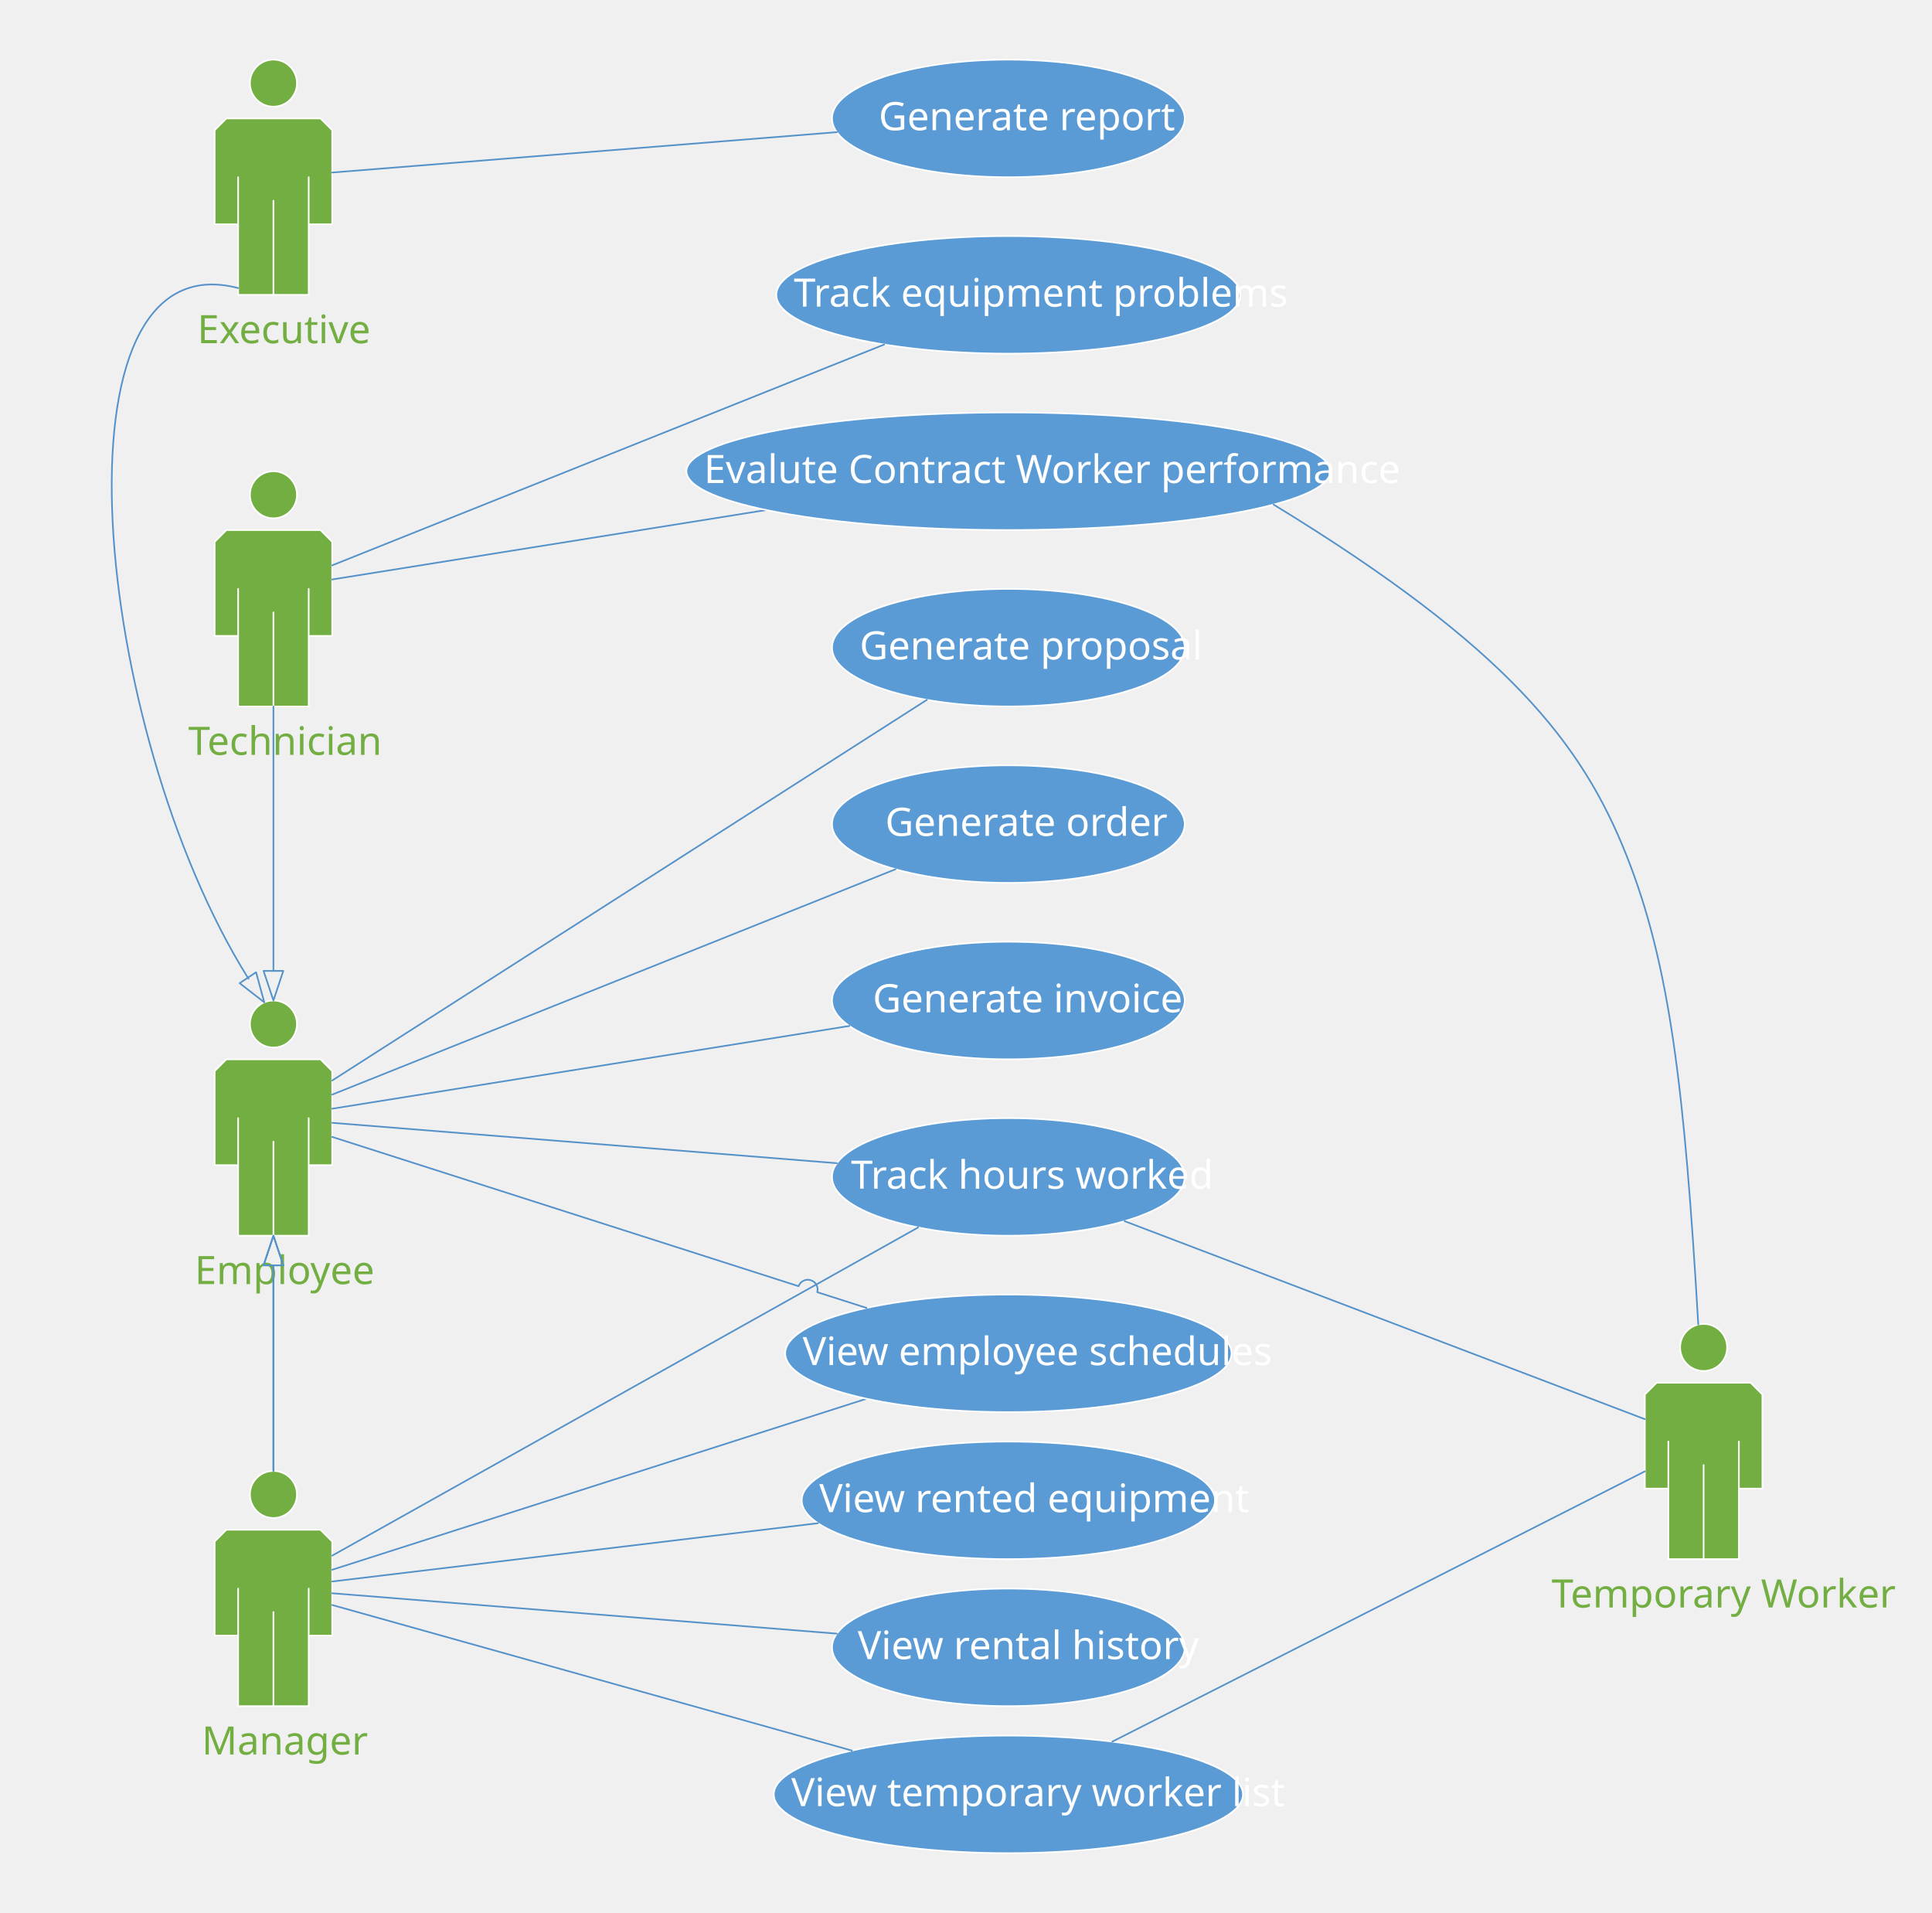
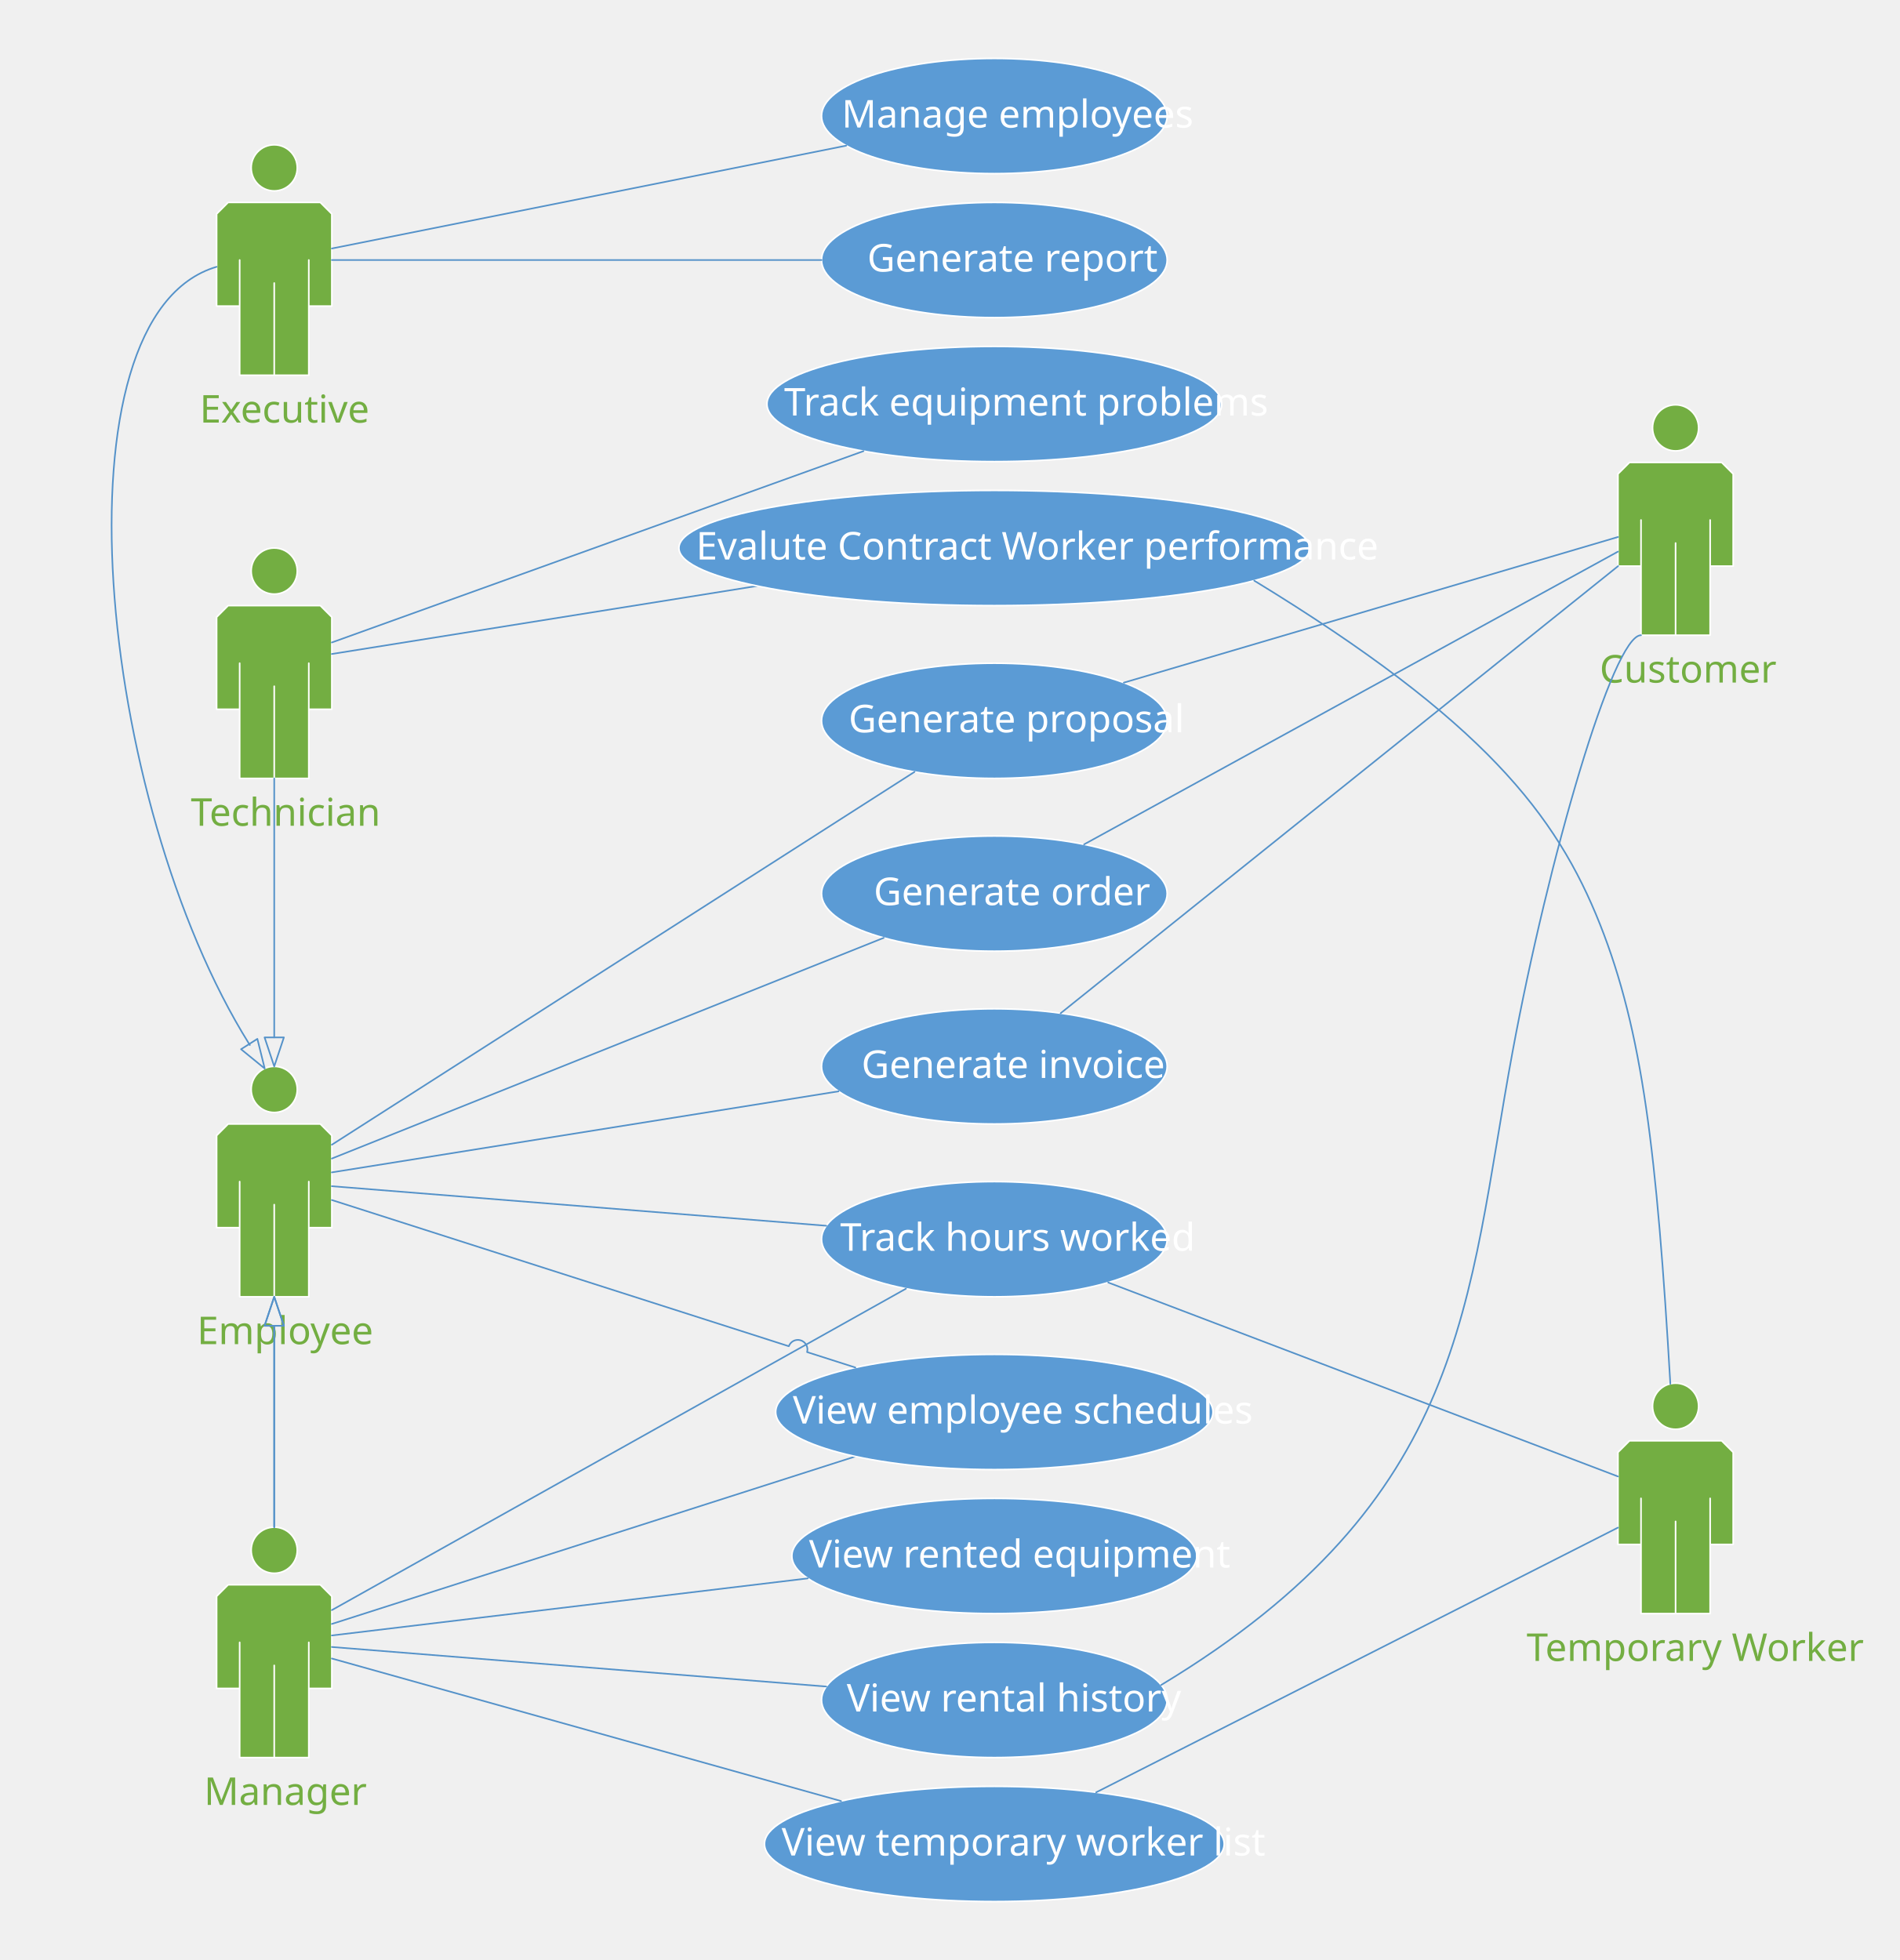
- <svg xmlns="http://www.w3.org/2000/svg" xmlns:xlink="http://www.w3.org/1999/xlink" width="8.215in" height="8.132in" viewBox="0 0 591.45 585.5" xml:space="preserve" color-interpolation-filters="sRGB" class="st9">
+ <svg xmlns="http://www.w3.org/2000/svg" xmlns:xlink="http://www.w3.org/1999/xlink" width="8.242in" height="8.507in" viewBox="0 0 593.437 612.5" xml:space="preserve" color-interpolation-filters="sRGB" class="st9">
  <style type="text/css">
	
		.st1 {fill:#73ae42;stroke:#ffffff;stroke-linecap:round;stroke-linejoin:round;stroke-width:0.5}
		.st2 {fill:#73ae42;font-family:Calibri;font-size:1em}
		.st3 {marker-end:url(#mrkr14-15);stroke:#5592c9;stroke-linecap:round;stroke-linejoin:round;stroke-width:0.5}
		.st4 {fill:#5592c9;fill-opacity:1;stroke:#5592c9;stroke-opacity:1;stroke-width:0.166}
		.st5 {fill:#5b9bd5;stroke:#ffffff;stroke-linecap:round;stroke-linejoin:round;stroke-width:0.5}
		.st6 {fill:#ffffff;font-family:Calibri;font-size:1em}
		.st7 {stroke:#5592c9;stroke-linecap:round;stroke-linejoin:round;stroke-width:0.5}
		.st8 {marker-end:url(#mrkr14-112);stroke:#5592c9;stroke-linecap:round;stroke-linejoin:round;stroke-width:0.5}
		.st9 {fill:none;fill-rule:evenodd;font-size:12px;overflow:visible;stroke-linecap:square;stroke-miterlimit:3}
	
	</style>
  <defs id="Markers">
    <g id="lend14">
      <path d="M 3 -1 L 0 0 L 3 1 L 3 -1 " style="stroke-linecap:round;stroke-linejoin:round;fill:none" />
    </g>
    <marker id="mrkr14-15" class="st4" refX="-18.12" orient="auto" markerUnits="strokeWidth" overflow="visible">
      <use xlink:href="#lend14" transform="scale(-6.04,-6.04) " />
    </marker>
    <marker id="mrkr14-112" class="st4" refX="-17.4" orient="auto" markerUnits="strokeWidth" overflow="visible">
      <use xlink:href="#lend14" transform="scale(-6.04,-6.04) " />
    </marker>
  </defs>
  <g>
-     <g id="shape1-1" transform="translate(65.6955,-207.25)">
-       <path d="M7.2 585.5 L7.2 549.5 L7.2 563.9 L0 563.9 L0 535.1 L3.6 531.5 L32.4 531.5 L36 535.1 L36 563.9 L28.8 563.9 L28.8        549.5 L28.8 585.5 L18 585.5 L18 556.7 L18 585.5 L7.2 585.5 ZM25.2 520.7 A7.2 7.2 -180 1 0 10.8 520.7 A7.2        7.2 -180 1 0 25.2 520.7 Z" class="st1" />
-       <text x="-6.1" y="600.3" class="st2">Employee</text>
+     <g id="shape1-1" transform="translate(67.6825,-207.25)">
+       <path d="M7.2 612.5 L7.2 576.5 L7.2 590.9 L0 590.9 L0 562.1 L3.6 558.5 L32.4 558.5 L36 562.1 L36 590.9 L28.8 590.9 L28.8        576.5 L28.8 612.5 L18 612.5 L18 583.7 L18 612.5 L7.2 612.5 ZM25.2 547.7 A7.2 7.2 -180 1 0 10.8 547.7 A7.2        7.2 -180 1 0 25.2 547.7 Z" class="st1" />
+       <text x="-6.1" y="627.3" class="st2">Employee</text>
    </g>
-     <g id="shape2-4" transform="translate(65.6955,-63.25)">
-       <path d="M7.2 585.5 L7.2 549.5 L7.2 563.9 L0 563.9 L0 535.1 L3.6 531.5 L32.4 531.5 L36 535.1 L36 563.9 L28.8 563.9 L28.8        549.5 L28.8 585.5 L18 585.5 L18 556.7 L18 585.5 L7.2 585.5 ZM25.2 520.7 A7.2 7.2 -180 1 0 10.8 520.7 A7.2        7.2 -180 1 0 25.2 520.7 Z" class="st1" />
-       <text x="-3.93" y="600.3" class="st2">Manager</text>
+     <g id="shape2-4" transform="translate(67.6825,-63.25)">
+       <path d="M7.2 612.5 L7.2 576.5 L7.2 590.9 L0 590.9 L0 562.1 L3.6 558.5 L32.4 558.5 L36 562.1 L36 590.9 L28.8 590.9 L28.8        576.5 L28.8 612.5 L18 612.5 L18 583.7 L18 612.5 L7.2 612.5 ZM25.2 547.7 A7.2 7.2 -180 1 0 10.8 547.7 A7.2        7.2 -180 1 0 25.2 547.7 Z" class="st1" />
+       <text x="-3.93" y="627.3" class="st2">Manager</text>
    </g>
-     <g id="shape5-7" transform="translate(65.6955,-369.25)">
-       <path d="M7.2 585.5 L7.2 549.5 L7.2 563.9 L0 563.9 L0 535.1 L3.6 531.5 L32.4 531.5 L36 535.1 L36 563.9 L28.8 563.9 L28.8        549.5 L28.8 585.5 L18 585.5 L18 556.7 L18 585.5 L7.2 585.5 ZM25.2 520.7 A7.2 7.2 -180 1 0 10.8 520.7 A7.2        7.2 -180 1 0 25.2 520.7 Z" class="st1" />
-       <text x="-8.07" y="600.3" class="st2">Technician</text>
+     <g id="shape5-7" transform="translate(67.6825,-369.25)">
+       <path d="M7.2 612.5 L7.2 576.5 L7.2 590.9 L0 590.9 L0 562.1 L3.6 558.5 L32.4 558.5 L36 562.1 L36 590.9 L28.8 590.9 L28.8        576.5 L28.8 612.5 L18 612.5 L18 583.7 L18 612.5 L7.2 612.5 ZM25.2 547.7 A7.2 7.2 -180 1 0 10.8 547.7 A7.2        7.2 -180 1 0 25.2 547.7 Z" class="st1" />
+       <text x="-8.07" y="627.3" class="st2">Technician</text>
    </g>
-     <g id="shape7-10" transform="translate(74.6955,-135.25)">
-       <path d="M9 585.5 L9 522.56" class="st3" />
+     <g id="shape7-10" transform="translate(76.6825,-135.25)">
+       <path d="M9 612.5 L9 549.56" class="st3" />
    </g>
-     <g id="shape8-16" transform="translate(74.6955,-369.25)">
-       <path d="M9 585.5 L9 666.44" class="st3" />
+     <g id="shape8-16" transform="translate(76.6825,-369.25)">
+       <path d="M9 612.5 L9 693.44" class="st3" />
    </g>
-     <g id="shape9-21" transform="translate(74.6955,-135.25)">
-       <path d="M9 585.5 L9 522.56" class="st3" />
+     <g id="shape9-21" transform="translate(76.6825,-135.25)">
+       <path d="M9 612.5 L9 549.56" class="st3" />
    </g>
-     <g id="shape10-26" transform="translate(254.696,-369.25)">
-       <ellipse cx="54" cy="567.5" rx="54" ry="18" class="st5" />
-       <text x="8.45" y="571.1" class="st6">Generate proposal</text>
+     <g id="shape10-26" transform="translate(256.683,-369.25)">
+       <ellipse cx="54" cy="594.5" rx="54" ry="18" class="st5" />
+       <text x="8.45" y="598.1" class="st6">Generate proposal</text>
    </g>
-     <g id="shape11-29" transform="translate(254.696,-315.25)">
-       <ellipse cx="54" cy="567.5" rx="54" ry="18" class="st5" />
-       <text x="16.29" y="571.1" class="st6">Generate order</text>
+     <g id="shape11-29" transform="translate(256.683,-315.25)">
+       <ellipse cx="54" cy="594.5" rx="54" ry="18" class="st5" />
+       <text x="16.29" y="598.1" class="st6">Generate order</text>
    </g>
-     <g id="shape12-32" transform="translate(254.696,-261.25)">
-       <ellipse cx="54" cy="567.5" rx="54" ry="18" class="st5" />
-       <text x="12.47" y="571.1" class="st6">Generate invoice</text>
+     <g id="shape12-32" transform="translate(256.683,-261.25)">
+       <ellipse cx="54" cy="594.5" rx="54" ry="18" class="st5" />
+       <text x="12.47" y="598.1" class="st6">Generate invoice</text>
    </g>
-     <g id="shape13-35" transform="translate(245.431,-108.25)">
-       <ellipse cx="63.264" cy="567.5" rx="63.264" ry="18" class="st5" />
-       <text x="5.36" y="571.1" class="st6">View rented equipment</text>
+     <g id="shape13-35" transform="translate(247.418,-108.25)">
+       <ellipse cx="63.264" cy="594.5" rx="63.264" ry="18" class="st5" />
+       <text x="5.36" y="598.1" class="st6">View rented equipment</text>
    </g>
-     <g id="shape14-38" transform="translate(101.696,-101.332)">
-       <path d="M0 585.42 L148.71 567.58" class="st7" />
+     <g id="shape14-38" transform="translate(103.683,-101.332)">
+       <path d="M0 612.42 L148.71 594.58" class="st7" />
    </g>
-     <g id="shape18-41" transform="translate(101.696,-254.77)">
-       <path d="M0 585.5 L182.06 468.98" class="st7" />
+     <g id="shape18-41" transform="translate(103.683,-254.77)">
+       <path d="M0 612.5 L182.06 495.98" class="st7" />
    </g>
-     <g id="shape19-44" transform="translate(101.696,-250.45)">
-       <path d="M0 585.5 L172.43 516.53" class="st7" />
+     <g id="shape19-44" transform="translate(103.683,-250.45)">
+       <path d="M0 612.5 L172.43 543.53" class="st7" />
    </g>
-     <g id="shape20-47" transform="translate(101.696,-246.13)">
-       <path d="M0 585.5 L158.32 560.17" class="st7" />
+     <g id="shape20-47" transform="translate(103.683,-246.13)">
+       <path d="M0 612.5 L158.32 587.17" class="st7" />
    </g>
-     <g id="shape21-50" transform="translate(254.696,-63.25)">
-       <ellipse cx="54" cy="567.5" rx="54" ry="18" class="st5" />
-       <text x="7.88" y="571.1" class="st6">View rental history</text>
+     <g id="shape21-50" transform="translate(256.683,-63.25)">
+       <ellipse cx="54" cy="594.5" rx="54" ry="18" class="st5" />
+       <text x="7.88" y="598.1" class="st6">View rental history</text>
    </g>
-     <g id="shape22-53" transform="translate(101.696,-100.63)">
-       <path d="M0 588.32 L154.49 600.68" class="st7" />
+     <g id="shape22-53" transform="translate(103.683,-100.63)">
+       <path d="M0 615.32 L154.49 627.68" class="st7" />
    </g>
-     <g id="shape24-56" transform="translate(101.696,-105.01)">
-       <path d="M0 585.5 L163.57 533.16" class="st7" />
+     <g id="shape24-56" transform="translate(103.683,-105.01)">
+       <path d="M0 612.5 L163.57 560.16" class="st7" />
    </g>
-     <g id="shape23-59" transform="translate(240.375,-153.25)">
-       <ellipse cx="68.321" cy="567.5" rx="68.321" ry="18" class="st5" />
-       <text x="5.36" y="571.1" class="st6">View employee schedules</text>
+     <g id="shape23-59" transform="translate(242.362,-153.25)">
+       <ellipse cx="68.321" cy="594.5" rx="68.321" ry="18" class="st5" />
+       <text x="5.36" y="598.1" class="st6">View employee schedules</text>
    </g>
-     <g id="shape25-62" transform="translate(101.696,-237.49)">
-       <path d="M0 585.5 L142.78 631.19 A3 3 0 0 1 148.49 633.02 L163.57 637.84" class="st7" />
+     <g id="shape25-62" transform="translate(103.683,-237.49)">
+       <path d="M0 612.5 L142.78 658.19 A3 3 0 0 1 148.49 660.02 L163.57 664.84" class="st7" />
    </g>
-     <g id="shape26-65" transform="translate(503.545,-108.25)">
-       <path d="M7.2 585.5 L7.2 549.5 L7.2 563.9 L0 563.9 L0 535.1 L3.6 531.5 L32.4 531.5 L36 535.1 L36 563.9 L28.8 563.9 L28.8        549.5 L28.8 585.5 L18 585.5 L18 556.7 L18 585.5 L7.2 585.5 ZM25.2 520.7 A7.2 7.2 -180 1 0 10.8 520.7 A7.2        7.2 -180 1 0 25.2 520.7 Z" class="st1" />
-       <text x="-28.55" y="600.3" class="st2">Temporary Worker</text>
+     <g id="shape26-65" transform="translate(505.532,-108.25)">
+       <path d="M7.2 612.5 L7.2 576.5 L7.2 590.9 L0 590.9 L0 562.1 L3.6 558.5 L32.4 558.5 L36 562.1 L36 590.9 L28.8 590.9 L28.8        576.5 L28.8 612.5 L18 612.5 L18 583.7 L18 612.5 L7.2 612.5 ZM25.2 547.7 A7.2 7.2 -180 1 0 10.8 547.7 A7.2        7.2 -180 1 0 25.2 547.7 Z" class="st1" />
+       <text x="-28.55" y="627.3" class="st2">Temporary Worker</text>
    </g>
-     <g id="shape27-68" transform="translate(236.874,-18.25)">
-       <ellipse cx="71.822" cy="567.5" rx="71.822" ry="18" class="st5" />
-       <text x="5.36" y="571.1" class="st6">View temporary worker list</text>
+     <g id="shape27-68" transform="translate(238.861,-18.25)">
+       <ellipse cx="71.822" cy="594.5" rx="71.822" ry="18" class="st5" />
+       <text x="5.36" y="598.1" class="st6">View temporary worker list</text>
    </g>
-     <g id="shape28-71" transform="translate(101.696,-94.21)">
-       <path d="M0 585.5 L159.1 630.05" class="st7" />
+     <g id="shape28-71" transform="translate(103.683,-94.21)">
+       <path d="M0 612.5 L159.1 657.05" class="st7" />
    </g>
-     <g id="shape29-74" transform="translate(340.502,-52.3887)">
-       <path d="M0 585.5 L163.04 502.77" class="st7" />
+     <g id="shape29-74" transform="translate(342.489,-52.3887)">
+       <path d="M0 612.5 L163.04 529.77" class="st7" />
    </g>
-     <g id="shape30-77" transform="translate(254.696,-207.25)">
-       <ellipse cx="54" cy="567.5" rx="54" ry="18" class="st5" />
-       <text x="5.82" y="571.1" class="st6">Track hours worked</text>
+     <g id="shape30-77" transform="translate(256.683,-207.25)">
+       <ellipse cx="54" cy="594.5" rx="54" ry="18" class="st5" />
+       <text x="5.82" y="598.1" class="st6">Track hours worked</text>
    </g>
-     <g id="shape31-80" transform="translate(281.075,-209.783)">
-       <path d="M0 585.5 L-179.38 685.95" class="st7" />
+     <g id="shape31-80" transform="translate(283.062,-209.783)">
+       <path d="M0 612.5 L-179.38 712.95" class="st7" />
    </g>
-     <g id="shape32-83" transform="translate(256.187,-226.63)">
-       <path d="M0 582.68 L-154.49 570.32" class="st7" />
+     <g id="shape32-83" transform="translate(258.174,-226.63)">
+       <path d="M0 609.68 L-154.49 597.32" class="st7" />
    </g>
-     <g id="shape33-86" transform="translate(344.276,-211.71)">
-       <path d="M0 585.5 L159.27 646.11" class="st7" />
+     <g id="shape33-86" transform="translate(346.263,-211.71)">
+       <path d="M0 612.5 L159.27 673.11" class="st7" />
    </g>
-     <g id="shape36-89" transform="translate(101.696,-408.13)">
-       <path d="M0 585.5 L132.87 564.24" class="st7" />
+     <g id="shape36-89" transform="translate(103.683,-408.13)">
+       <path d="M0 612.5 L132.87 591.24" class="st7" />
    </g>
-     <g id="shape35-92" transform="translate(210.135,-423.25)">
-       <ellipse cx="98.561" cy="567.5" rx="98.561" ry="18" class="st5" />
-       <text x="5.36" y="571.1" class="st6">Evalute Contract Worker performance</text>
+     <g id="shape35-92" transform="translate(212.122,-423.25)">
+       <ellipse cx="98.561" cy="594.5" rx="98.561" ry="18" class="st5" />
+       <text x="5.36" y="598.1" class="st6">Evalute Contract Worker performance</text>
    </g>
-     <g id="shape37-95" transform="translate(389.896,-431.048)">
-       <path d="M0 585.5 C71.8 629.3 94.48 658.78 108.01 692.83 C121.33 726.35 125.8 764.3 130.01 836.49" class="st7" />
+     <g id="shape37-95" transform="translate(391.883,-431.048)">
+       <path d="M0 612.5 C71.8 656.3 94.48 685.78 108.01 719.83 C121.33 753.35 125.8 791.3 130.01 863.49" class="st7" />
    </g>
-     <g id="shape38-98" transform="translate(237.647,-477.25)">
-       <ellipse cx="71.048" cy="567.5" rx="71.048" ry="18" class="st5" />
-       <text x="5.36" y="571.1" class="st6">Track equipment problems</text>
+     <g id="shape38-98" transform="translate(239.634,-468.25)">
+       <ellipse cx="71.048" cy="594.5" rx="71.048" ry="18" class="st5" />
+       <text x="5.36" y="598.1" class="st6">Track equipment problems</text>
    </g>
-     <g id="shape41-101" transform="translate(101.696,-412.45)">
-       <path d="M0 585.5 L168.98 517.91" class="st7" />
+     <g id="shape41-101" transform="translate(103.683,-411.73)">
+       <path d="M0 612.5 L166.11 552.7" class="st7" />
    </g>
-     <g id="shape42-104" transform="translate(65.6955,-495.25)">
-       <path d="M7.2 585.5 L7.2 549.5 L7.2 563.9 L0 563.9 L0 535.1 L3.6 531.5 L32.4 531.5 L36 535.1 L36 563.9 L28.8 563.9 L28.8        549.5 L28.8 585.5 L18 585.5 L18 556.7 L18 585.5 L7.2 585.5 ZM25.2 520.7 A7.2 7.2 -180 1 0 10.8 520.7 A7.2        7.2 -180 1 0 25.2 520.7 Z" class="st1" />
-       <text x="-5.29" y="600.3" class="st2">Executive</text>
+     <g id="shape42-104" transform="translate(67.6825,-495.25)">
+       <path d="M7.2 612.5 L7.2 576.5 L7.2 590.9 L0 590.9 L0 562.1 L3.6 558.5 L32.4 558.5 L36 562.1 L36 590.9 L28.8 590.9 L28.8        576.5 L28.8 612.5 L18 612.5 L18 583.7 L18 612.5 L7.2 612.5 ZM25.2 547.7 A7.2 7.2 -180 1 0 10.8 547.7 A7.2        7.2 -180 1 0 25.2 547.7 Z" class="st1" />
+       <text x="-5.29" y="627.3" class="st2">Executive</text>
    </g>
-     <g id="shape43-107" transform="translate(67.8893,-497.328)">
-       <path d="M5.01 585.5 C-54.15 570.11 -39.31 720.97 7.98 796.6 L8.18 796.9" class="st8" />
+     <g id="shape43-107" transform="translate(66.2763,-529.132)">
+       <path d="M1.41 612.5 C-50.79 627.85 -35.71 779.74 11.59 855.4 L11.78 855.7" class="st8" />
    </g>
-     <g id="shape44-113" transform="translate(254.696,-531.25)">
-       <ellipse cx="54" cy="567.5" rx="54" ry="18" class="st5" />
-       <text x="14.28" y="571.1" class="st6">Generate report</text>
+     <g id="shape44-113" transform="translate(256.683,-513.25)">
+       <ellipse cx="54" cy="594.5" rx="54" ry="18" class="st5" />
+       <text x="14.28" y="598.1" class="st6">Generate report</text>
    </g>
-     <g id="shape45-116" transform="translate(101.696,-529.87)">
-       <path d="M0 582.68 L154.49 570.32" class="st7" />
+     <g id="shape45-116" transform="translate(103.683,-522.25)">
+       <path d="M0 603.5 L153 603.5" class="st7" />
+     </g>
+     <g id="shape46-119" transform="translate(256.683,-558.25)">
+       <ellipse cx="54" cy="594.5" rx="54" ry="18" class="st5" />
+       <text x="6.3" y="598.1" class="st6">Manage employees</text>
+     </g>
+     <g id="shape47-122" transform="translate(103.683,-534.85)">
+       <path d="M0 612.5 L160.7 580.36" class="st7" />
+     </g>
+     <g id="shape48-125" transform="translate(505.532,-414)">
+       <path d="M7.2 612.5 L7.2 576.5 L7.2 590.9 L0 590.9 L0 562.1 L3.6 558.5 L32.4 558.5 L36 562.1 L36 590.9 L28.8 590.9 L28.8        576.5 L28.8 612.5 L18 612.5 L18 583.7 L18 612.5 L7.2 612.5 ZM25.2 547.7 A7.2 7.2 -180 1 0 10.8 547.7 A7.2        7.2 -180 1 0 25.2 547.7 Z" class="st1" />
+       <text x="-5.74" y="627.3" class="st2">Customer</text>
+     </g>
+     <g id="shape49-128" transform="translate(505.532,-444.693)">
+       <path d="M0 612.5 L-154.4 658.02" class="st7" />
+     </g>
+     <g id="shape50-131" transform="translate(505.532,-440.127)">
+       <path d="M0 612.5 L-166.81 703.99" class="st7" />
+     </g>
+     <g id="shape51-134" transform="translate(505.581,-435.6)">
+       <path d="M0 612.5 L-174.18 752.23" class="st7" />
+     </g>
+     <g id="shape52-137" transform="translate(512.732,-414)">
+       <path d="M0 612.5 C-8.73 612.5 -28.99 682.48 -40.14 742.7 C-54.6 820.82 -53.73 882.5 -149.92 940.56" class="st7" />
    </g>
  </g>
</svg>
